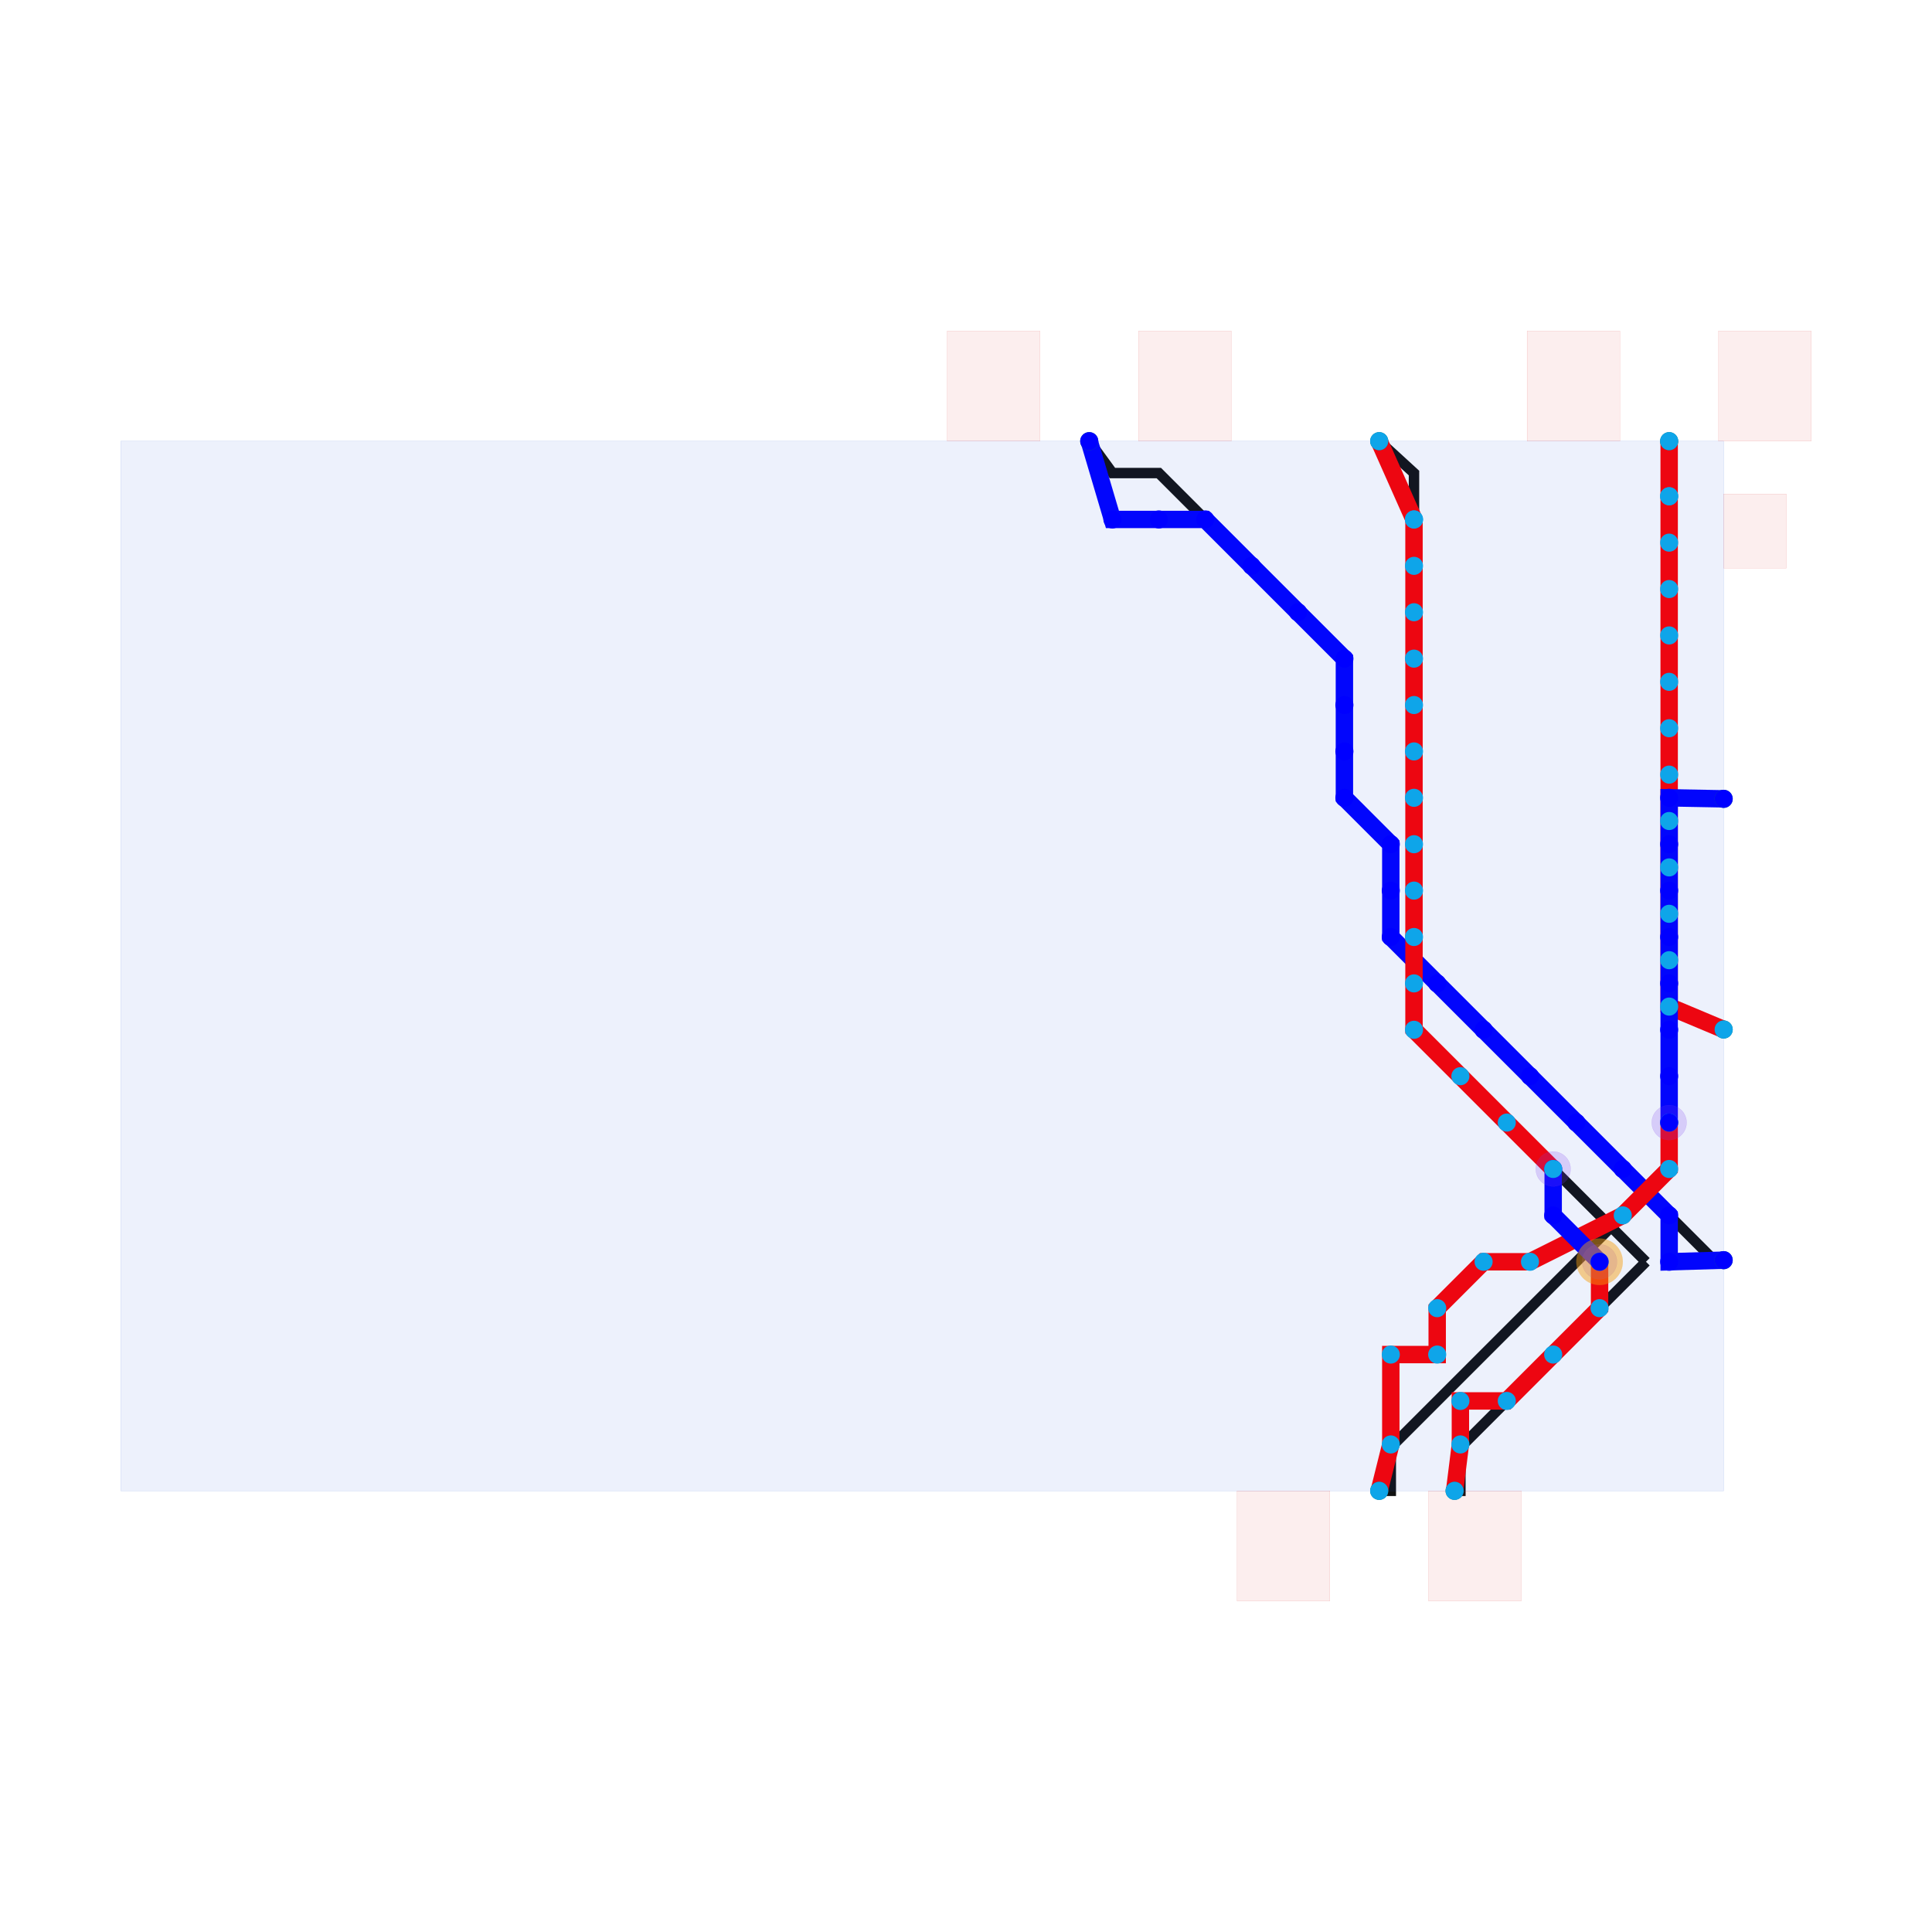
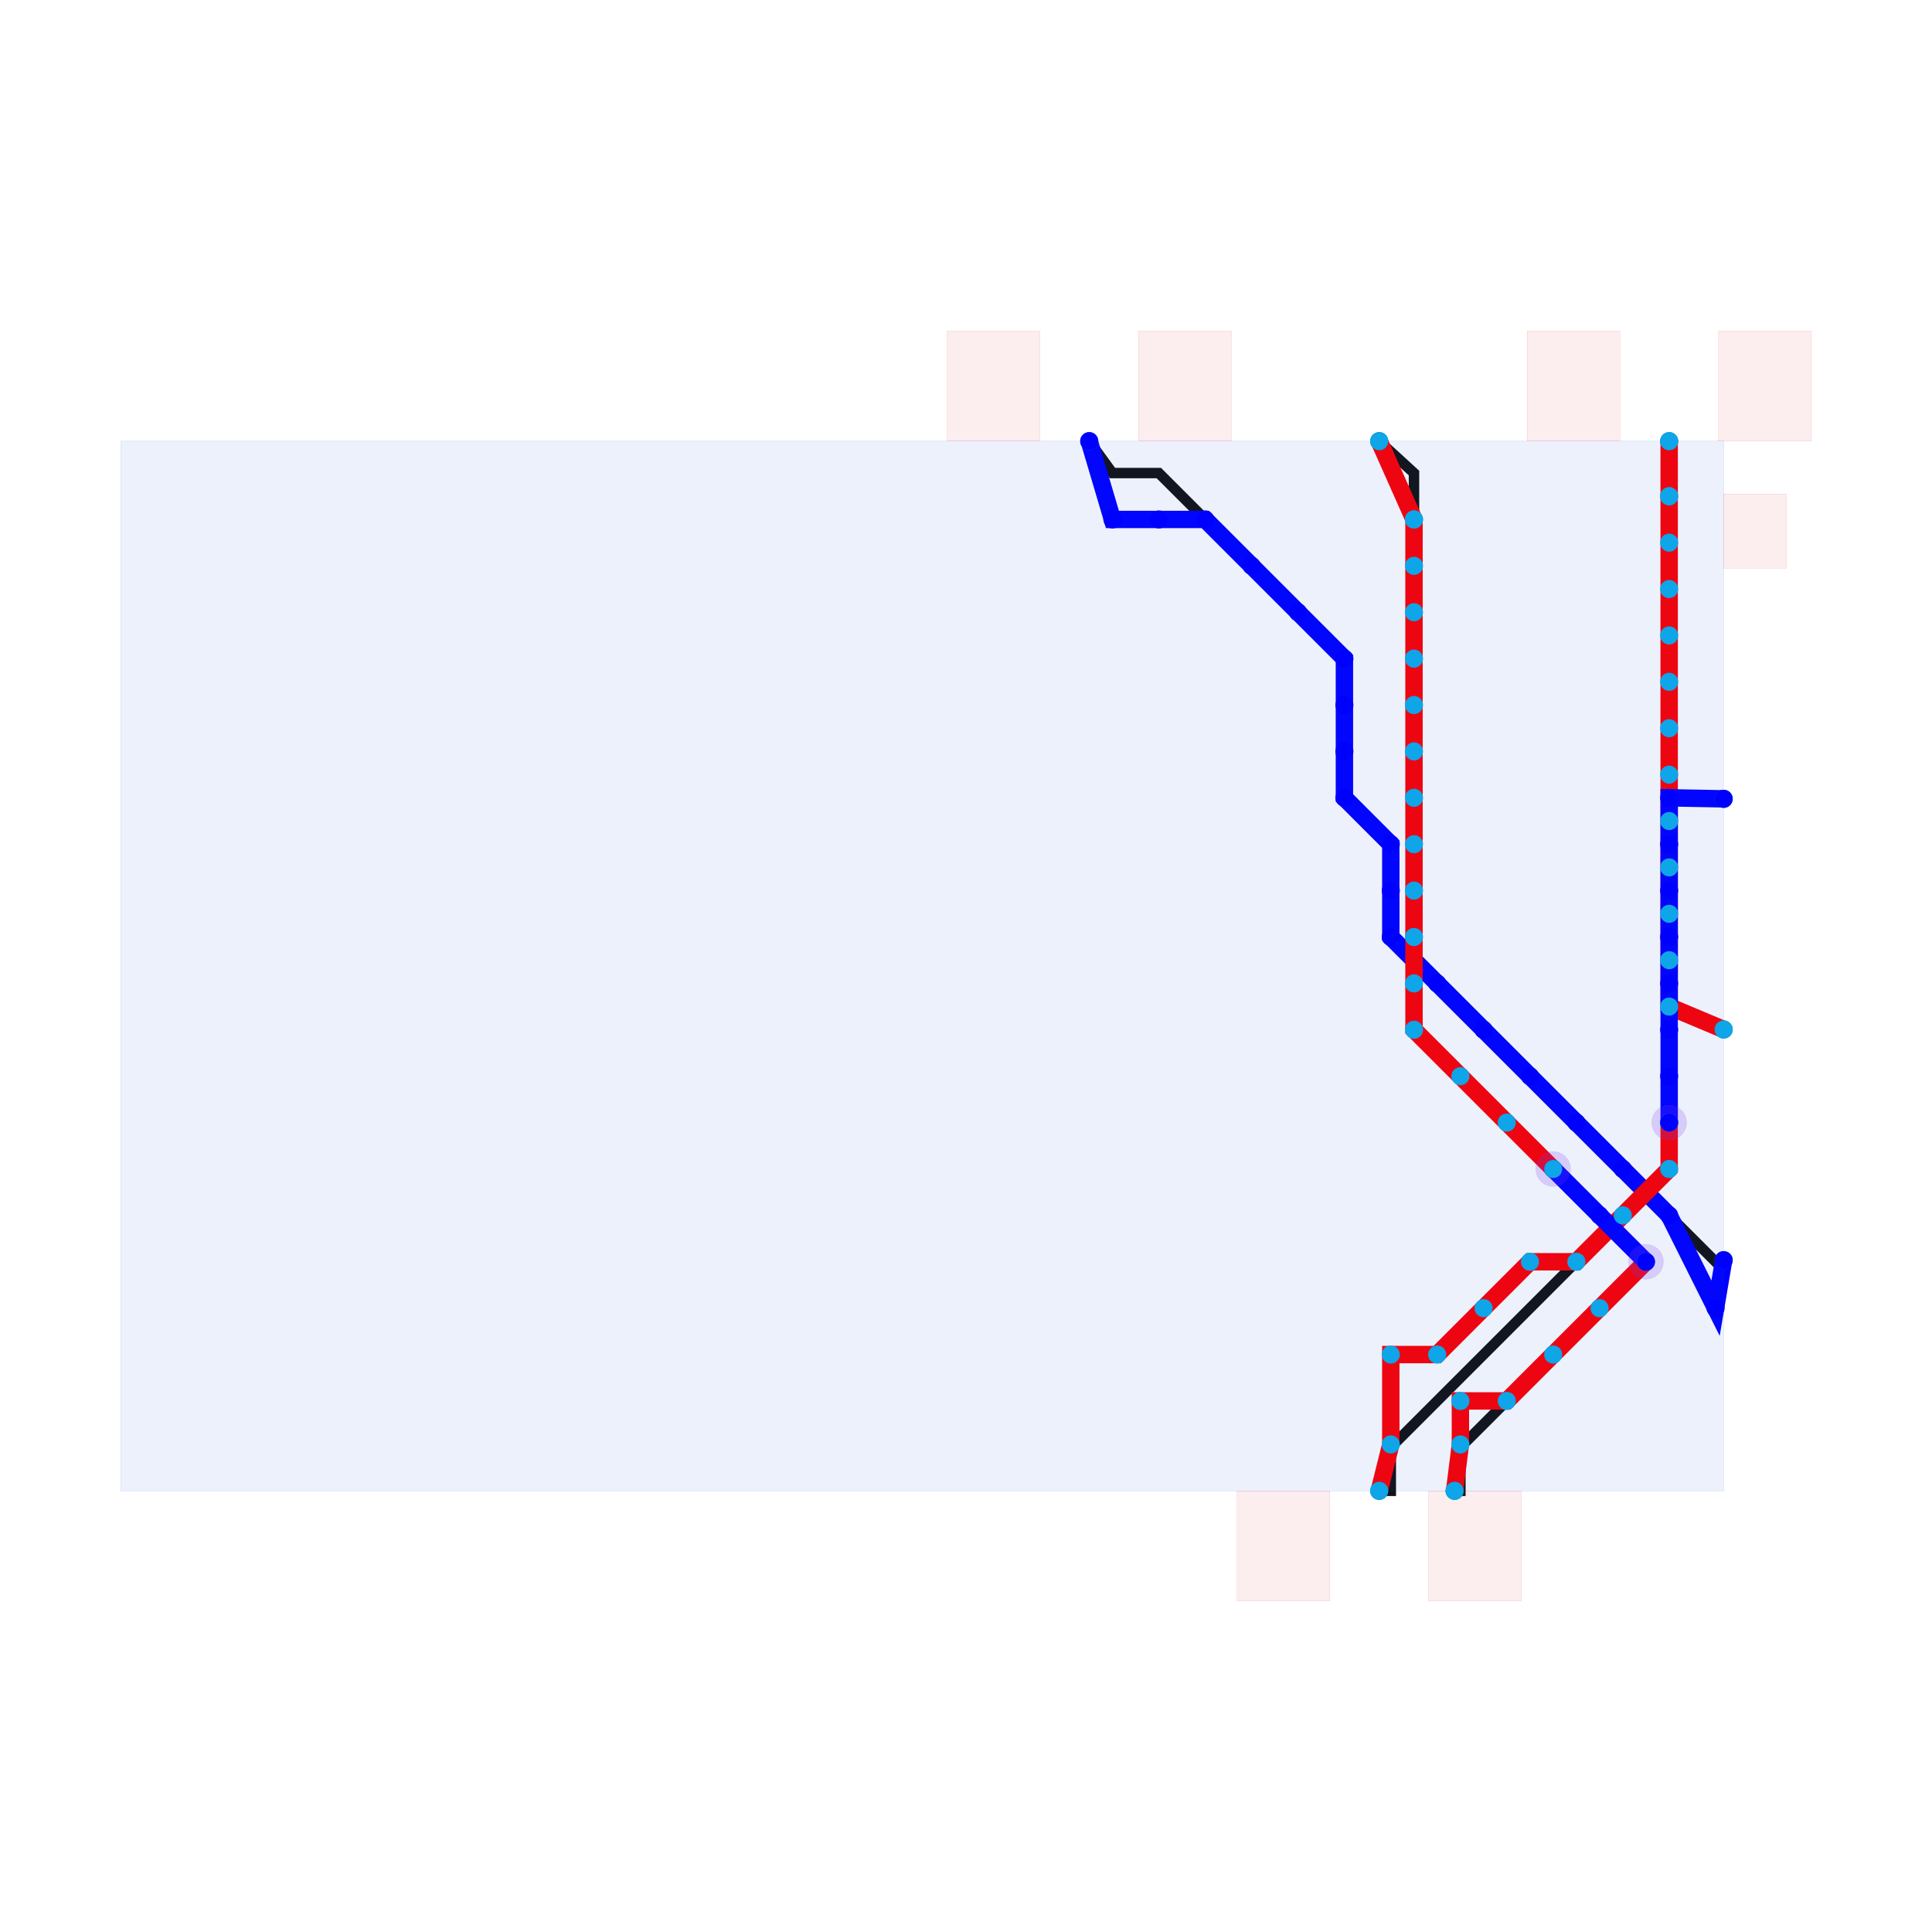
<svg xmlns="http://www.w3.org/2000/svg" width="640" height="640" viewBox="0 0 640 640">
  <rect width="100%" height="100%" fill="white" />
  <g>
    <polyline data-points="-15,-1.7249999999999996 -15,-1.8 -15,-2.2 -15,-2.6 -15,-3 -15,-3.4 -15,-3.8 -15,-4.2 -15,-4.6000000000000005 -15,-5.000000000000001 -15,-5.400000000000001 -15,-5.800000000000002 -15,-6.200000000000002 -15,-6.600000000000002 -14.530000000000001,-6.7975" data-type="line" data-label="original:source_net_9_mst1" points="552.933,146.141 552.933,149.022 552.933,164.391 552.933,179.76 552.933,195.129 552.933,210.497 552.933,225.866 552.933,241.235 552.933,256.604 552.933,271.973 552.933,287.341 552.933,302.71 552.933,318.079 552.933,333.448 570.991,341.036" fill="none" stroke="#111111" stroke-width="3.458" />
  </g>
  <g>
    <polyline data-points="-14.530000000000001,-8.78625 -14.600000000000001,-8.8 -15.000000000000002,-8.4 -15.400000000000002,-8 -15.800000000000002,-7.6 -16.200000000000003,-7.199999999999999 -16.6,-6.799999999999999 -17,-6.399999999999999 -17.4,-5.999999999999998 -17.4,-5.599999999999998 -17.4,-5.1999999999999975 -17.799999999999997,-4.799999999999997 -17.799999999999997,-4.399999999999997 -17.799999999999997,-3.999999999999997 -17.799999999999997,-3.599999999999997 -18.199999999999996,-3.199999999999997 -18.599999999999994,-2.799999999999997 -18.999999999999993,-2.3999999999999972 -19.39999999999999,-1.9999999999999973 -19.79999999999999,-1.9999999999999973 -20,-1.7249999999999996" data-type="line" data-label="original:source_net_8_mst2" points="570.991,417.448 568.302,417.976 552.933,402.607 537.564,387.238 522.196,371.87 506.827,356.501 491.458,341.132 476.089,325.763 460.72,310.395 460.72,295.026 460.72,279.657 445.352,264.288 445.352,248.919 445.352,233.551 445.352,218.182 429.983,202.813 414.614,187.444 399.245,172.075 383.877,156.707 368.508,156.707 360.823,146.141" fill="none" stroke="#111111" stroke-width="3.458" />
  </g>
  <g>
    <polyline data-points="-17.5,-10.775 -17.400000000000002,-10.775 -17.400000000000002,-10.4 -17.000000000000004,-10 -16.600000000000005,-9.6 -16.200000000000006,-9.2 -15.800000000000006,-8.799999999999999 -15.400000000000006,-8.399999999999999 -15.000000000000005,-7.999999999999998 -15.000000000000005,-7.599999999999998" data-type="line" data-label="original:source_net_2_mst1" points="456.878,493.859 460.72,493.859 460.72,479.451 476.089,464.082 491.458,448.714 506.827,433.345 522.196,417.976 537.564,402.607 552.933,387.238 552.933,371.87" fill="none" stroke="#111111" stroke-width="3.458" />
  </g>
  <g>
    <polyline data-points="-15.000000000000005,-7.599999999999998 -15.000000000000005,-7.599999999999998 -15.000000000000005,-7.1999999999999975 -15.000000000000005,-6.799999999999997 -15.000000000000005,-6.399999999999997 -15.000000000000005,-5.9999999999999964 -15.000000000000005,-5.599999999999996 -15.000000000000005,-5.199999999999996 -15.000000000000005,-4.799999999999995 -14.530000000000001,-4.80875" data-type="line" data-label="original:source_net_2_mst1" points="552.933,371.87 552.933,371.87 552.933,356.501 552.933,341.132 552.933,325.763 552.933,310.395 552.933,295.026 552.933,279.657 552.933,264.288 570.991,264.624" fill="none" stroke="#111111" stroke-width="3.458" />
  </g>
  <g>
    <polyline data-points="-16.849999999999994,-10.775 -16.8,-10.775 -16.8,-10.4 -16.400000000000002,-10 -16.000000000000004,-9.6 -15.600000000000003,-9.2 -15.200000000000003,-8.799999999999999" data-type="line" data-label="original:source_net_5_mst1" points="481.852,493.859 483.774,493.859 483.774,479.451 499.142,464.082 514.511,448.714 529.88,433.345 545.249,417.976" fill="none" stroke="#111111" stroke-width="3.458" />
  </g>
  <g>
    <polyline data-points="-15.200000000000003,-8.799999999999999 -15.200000000000003,-8.799999999999999 -15.600000000000003,-8.399999999999999 -16.000000000000004,-7.999999999999998" data-type="line" data-label="original:source_net_5_mst1" points="545.249,417.976 545.249,417.976 529.88,402.607 514.511,387.238" fill="none" stroke="#111111" stroke-width="3.458" />
  </g>
  <g>
    <polyline data-points="-16.000000000000004,-7.999999999999998 -16.000000000000004,-7.999999999999998 -16.400000000000002,-7.599999999999998 -16.8,-7.1999999999999975 -17.2,-6.799999999999997 -17.2,-6.399999999999997 -17.2,-5.9999999999999964 -17.2,-5.599999999999996 -17.2,-5.199999999999996 -17.2,-4.799999999999995 -17.2,-4.399999999999995 -17.2,-3.999999999999995 -17.2,-3.599999999999995 -17.2,-3.1999999999999953 -17.2,-2.7999999999999954 -17.2,-2.3999999999999955 -17.2,-1.9999999999999956 -17.5,-1.7249999999999996" data-type="line" data-label="original:source_net_5_mst1" points="514.511,387.238 514.511,387.238 499.142,371.87 483.774,356.501 468.405,341.132 468.405,325.763 468.405,310.395 468.405,295.026 468.405,279.657 468.405,264.288 468.405,248.919 468.405,233.551 468.405,218.182 468.405,202.813 468.405,187.444 468.405,172.075 468.405,156.707 456.878,146.141" fill="none" stroke="#111111" stroke-width="3.458" />
  </g>
  <g>
    <polyline data-points="-15,-1.7249999999999996 -15,-2.2 -15,-2.2 -15,-2.6 -15,-3 -15,-3.4 -15,-3.8 -15,-4.2 -15,-4.6000000000000005 -15,-5.000000000000001 -15,-5.400000000000001 -15,-5.800000000000002 -15,-6.200000000000002 -15,-6.600000000000002 -14.530000000000001,-6.7975" data-type="line" data-label="source_net_9_mst1" points="552.933,146.141 552.933,164.391 552.933,164.391 552.933,179.76 552.933,195.129 552.933,210.497 552.933,225.866 552.933,241.235 552.933,256.604 552.933,271.973 552.933,287.341 552.933,302.71 552.933,318.079 552.933,333.448 570.991,341.036" fill="none" stroke="#FF0000" stroke-width="5.763" />
  </g>
  <g>
-     <polyline data-points="-14.530000000000001,-8.78625 -15.000000000000002,-8.8 -15.000000000000002,-8.4 -15.400000000000002,-8 -15.800000000000002,-7.6 -16.200000000000003,-7.199999999999999 -16.6,-6.799999999999999 -17,-6.399999999999999 -17.4,-5.999999999999998 -17.4,-5.599999999999998 -17.4,-5.1999999999999975 -17.799999999999997,-4.799999999999997 -17.799999999999997,-4.399999999999997 -17.799999999999997,-3.999999999999997 -17.799999999999997,-3.599999999999997 -18.199999999999996,-3.199999999999997 -18.599999999999994,-2.799999999999997 -18.999999999999993,-2.3999999999999972 -19.39999999999999,-2.3999999999999972 -19.79999999999999,-2.3999999999999972 -20,-1.7249999999999996" data-type="line" data-label="source_net_8_mst2" points="570.991,417.448 552.933,417.976 552.933,402.607 537.564,387.238 522.196,371.87 506.827,356.501 491.458,341.132 476.089,325.763 460.72,310.395 460.72,295.026 460.72,279.657 445.352,264.288 445.352,248.919 445.352,233.551 445.352,218.182 429.983,202.813 414.614,187.444 399.245,172.075 383.877,172.075 368.508,172.075 360.823,146.141" fill="none" stroke="#0000FF" stroke-width="5.763" />
-   </g>
-   <g>
-     <polyline data-points="-17.5,-10.775 -17.400000000000002,-10.375 -17.400000000000002,-9.6 -17.000000000000004,-9.6 -17.000000000000004,-9.2 -16.600000000000005,-8.799999999999999 -16.200000000000006,-8.799999999999999 -15.400000000000006,-8.399999999999999 -15.000000000000005,-7.999999999999998 -15.000000000000005,-7.599999999999998" data-type="line" data-label="source_net_2_mst1" points="456.878,493.859 460.72,478.491 460.72,448.714 476.089,448.714 476.089,433.345 491.458,417.976 506.827,417.976 537.564,402.607 552.933,387.238 552.933,371.87" fill="none" stroke="#FF0000" stroke-width="5.763" />
+     <polyline data-points="-14.530000000000001,-8.78625 -14.600000000000001,-9.200000000000001 -15.000000000000002,-8.4 -15.400000000000002,-8 -15.800000000000002,-7.6 -16.200000000000003,-7.199999999999999 -16.6,-6.799999999999999 -17,-6.399999999999999 -17.4,-5.999999999999998 -17.4,-5.599999999999998 -17.4,-5.1999999999999975 -17.799999999999997,-4.799999999999997 -17.799999999999997,-4.399999999999997 -17.799999999999997,-3.999999999999997 -17.799999999999997,-3.599999999999997 -18.199999999999996,-3.199999999999997 -18.599999999999994,-2.799999999999997 -18.999999999999993,-2.3999999999999972 -19.39999999999999,-2.3999999999999972 -19.79999999999999,-2.3999999999999972 -20,-1.7249999999999996" data-type="line" data-label="source_net_8_mst2" points="570.991,417.448 568.302,433.345 552.933,402.607 537.564,387.238 522.196,371.87 506.827,356.501 491.458,341.132 476.089,325.763 460.72,310.395 460.72,295.026 460.72,279.657 445.352,264.288 445.352,248.919 445.352,233.551 445.352,218.182 429.983,202.813 414.614,187.444 399.245,172.075 383.877,172.075 368.508,172.075 360.823,146.141" fill="none" stroke="#0000FF" stroke-width="5.763" />
+   </g>
+   <g>
+     <polyline data-points="-17.5,-10.775 -17.400000000000002,-10.375 -17.400000000000002,-9.6 -17.000000000000004,-9.6 -16.600000000000005,-9.2 -16.200000000000006,-8.799999999999999 -15.800000000000006,-8.799999999999999 -15.400000000000006,-8.399999999999999 -15.000000000000005,-7.999999999999998 -15.000000000000005,-7.599999999999998" data-type="line" data-label="source_net_2_mst1" points="456.878,493.859 460.72,478.491 460.72,448.714 476.089,448.714 491.458,433.345 506.827,417.976 522.196,417.976 537.564,402.607 552.933,387.238 552.933,371.87" fill="none" stroke="#FF0000" stroke-width="5.763" />
  </g>
  <g>
    <polyline data-points="-15.000000000000005,-7.599999999999998 -15.000000000000005,-7.599999999999998 -15.000000000000005,-7.1999999999999975 -15.000000000000005,-6.799999999999997 -15.000000000000005,-6.399999999999997 -15.000000000000005,-5.9999999999999964 -15.000000000000005,-5.599999999999996 -15.000000000000005,-5.199999999999996 -15.000000000000005,-4.799999999999995 -14.530000000000001,-4.80875" data-type="line" data-label="source_net_2_mst1" points="552.933,371.87 552.933,371.87 552.933,356.501 552.933,341.132 552.933,325.763 552.933,310.395 552.933,295.026 552.933,279.657 552.933,264.288 570.991,264.624" fill="none" stroke="#0000FF" stroke-width="5.763" />
  </g>
  <g>
-     <polyline data-points="-16.849999999999994,-10.775 -16.8,-10.375 -16.8,-10 -16.400000000000002,-10 -16.000000000000004,-9.6 -15.600000000000003,-9.2 -15.600000000000003,-8.799999999999999" data-type="line" data-label="source_net_5_mst1" points="481.852,493.859 483.774,478.491 483.774,464.082 499.142,464.082 514.511,448.714 529.88,433.345 529.88,417.976" fill="none" stroke="#FF0000" stroke-width="5.763" />
-   </g>
-   <g>
-     <polyline data-points="-15.600000000000003,-8.799999999999999 -15.600000000000003,-8.799999999999999 -16.000000000000004,-8.399999999999999 -16.000000000000004,-7.999999999999998" data-type="line" data-label="source_net_5_mst1" points="529.88,417.976 529.88,417.976 514.511,402.607 514.511,387.238" fill="none" stroke="#0000FF" stroke-width="5.763" />
+     <polyline data-points="-16.849999999999994,-10.775 -16.8,-10.375 -16.8,-10 -16.400000000000002,-10 -16.000000000000004,-9.6 -15.600000000000003,-9.2 -15.200000000000003,-8.799999999999999" data-type="line" data-label="source_net_5_mst1" points="481.852,493.859 483.774,478.491 483.774,464.082 499.142,464.082 514.511,448.714 529.88,433.345 545.249,417.976" fill="none" stroke="#FF0000" stroke-width="5.763" />
+   </g>
+   <g>
+     <polyline data-points="-15.200000000000003,-8.799999999999999 -15.200000000000003,-8.799999999999999 -15.600000000000003,-8.399999999999999 -16.000000000000004,-7.999999999999998" data-type="line" data-label="source_net_5_mst1" points="545.249,417.976 545.249,417.976 529.88,402.607 514.511,387.238" fill="none" stroke="#0000FF" stroke-width="5.763" />
  </g>
  <g>
    <polyline data-points="-16.000000000000004,-7.999999999999998 -16.000000000000004,-7.999999999999998 -16.400000000000002,-7.599999999999998 -16.8,-7.1999999999999975 -17.2,-6.799999999999997 -17.2,-6.399999999999997 -17.2,-5.9999999999999964 -17.2,-5.599999999999996 -17.2,-5.199999999999996 -17.2,-4.799999999999995 -17.2,-4.399999999999995 -17.2,-3.999999999999995 -17.2,-3.599999999999995 -17.2,-3.1999999999999953 -17.2,-2.7999999999999954 -17.2,-2.3999999999999955 -17.2,-2.3999999999999955 -17.5,-1.7249999999999996" data-type="line" data-label="source_net_5_mst1" points="514.511,387.238 514.511,387.238 499.142,371.87 483.774,356.501 468.405,341.132 468.405,325.763 468.405,310.395 468.405,295.026 468.405,279.657 468.405,264.288 468.405,248.919 468.405,233.551 468.405,218.182 468.405,202.813 468.405,187.444 468.405,172.075 468.405,172.075 456.878,146.141" fill="none" stroke="#FF0000" stroke-width="5.763" />
  </g>
  <g>
    <rect data-type="rect" data-label="cmn_1" data-x="-21.44" data-y="-6.25" x="40" y="146.141" width="530.991" height="347.719" fill="rgba(29, 78, 216, 0.08)" stroke="#1d4ed8" stroke-width="0.026" />
  </g>
  <g>
    <rect data-type="rect" data-label="obstacle:rect:0" data-x="-14.26" data-y="-2.5" x="570.991" y="163.623" width="20.748" height="24.59" fill="rgba(220, 38, 38, 0.08)" stroke="#dc2626" stroke-width="0.026" />
  </g>
  <g>
    <rect data-type="rect" data-label="obstacle:rect:1" data-x="-19.175" data-y="-1.25" x="377.153" y="109.64" width="30.738" height="36.501" fill="rgba(220, 38, 38, 0.08)" stroke="#dc2626" stroke-width="0.026" />
  </g>
  <g>
    <rect data-type="rect" data-label="obstacle:rect:2" data-x="-20.825" data-y="-1.25" x="313.756" y="109.64" width="30.738" height="36.501" fill="rgba(220, 38, 38, 0.08)" stroke="#dc2626" stroke-width="0.026" />
  </g>
  <g>
    <rect data-type="rect" data-label="obstacle:rect:3" data-x="-18.325" data-y="-11.25" x="409.811" y="493.859" width="30.738" height="36.501" fill="rgba(220, 38, 38, 0.08)" stroke="#dc2626" stroke-width="0.026" />
  </g>
  <g>
    <rect data-type="rect" data-label="obstacle:rect:4" data-x="-16.675" data-y="-11.25" x="473.208" y="493.859" width="30.738" height="36.501" fill="rgba(220, 38, 38, 0.08)" stroke="#dc2626" stroke-width="0.026" />
  </g>
  <g>
    <rect data-type="rect" data-label="obstacle:rect:5" data-x="-15.825" data-y="-1.25" x="505.866" y="109.64" width="30.738" height="36.501" fill="rgba(220, 38, 38, 0.08)" stroke="#dc2626" stroke-width="0.026" />
  </g>
  <g>
    <rect data-type="rect" data-label="obstacle:rect:6" data-x="-14.175" data-y="-1.25" x="569.262" y="109.64" width="30.738" height="36.501" fill="rgba(220, 38, 38, 0.08)" stroke="#dc2626" stroke-width="0.026" />
  </g>
  <circle data-type="circle" data-label="" data-x="-15.000000000000005" data-y="-7.599999999999998" cx="552.933" cy="371.87" r="5.763" fill="rgba(124, 58, 237, 0.2)" stroke="#7c3aed" stroke-width="0.026" />
-   <circle data-type="circle" data-label="" data-x="-15.600000000000003" data-y="-8.799999999999999" cx="529.88" cy="417.976" r="5.763" fill="rgba(124, 58, 237, 0.2)" stroke="#7c3aed" stroke-width="0.026" />
+   <circle data-type="circle" data-label="" data-x="-15.200000000000003" data-y="-8.799999999999999" cx="545.249" cy="417.976" r="5.763" fill="rgba(124, 58, 237, 0.2)" stroke="#7c3aed" stroke-width="0.026" />
  <circle data-type="circle" data-label="" data-x="-16.000000000000004" data-y="-7.999999999999998" cx="514.511" cy="387.238" r="5.763" fill="rgba(124, 58, 237, 0.2)" stroke="#7c3aed" stroke-width="0.026" />
-   <circle data-type="circle" data-label="" data-x="-15.600000000000003" data-y="-8.799999999999999" cx="529.88" cy="417.976" r="7.684" fill="rgba(245, 158, 11, 0.46)" stroke="#f59e0b" stroke-width="0.026" />
  <g>
    <circle data-type="point" data-label="source_net_2_mst1" data-x="-17.5" data-y="-10.775" cx="456.878" cy="493.859" r="3" fill="#0f766e" />
  </g>
  <g>
    <circle data-type="point" data-label="source_net_2_mst1" data-x="-14.530000000000001" data-y="-4.80875" cx="570.991" cy="264.624" r="3" fill="#0f766e" />
  </g>
  <g>
    <circle data-type="point" data-label="source_net_8_mst2" data-x="-20" data-y="-1.7249999999999996" cx="360.823" cy="146.141" r="3" fill="#0f766e" />
  </g>
  <g>
    <circle data-type="point" data-label="source_net_8_mst2" data-x="-14.530000000000001" data-y="-8.78625" cx="570.991" cy="417.448" r="3" fill="#0f766e" />
  </g>
  <g>
    <circle data-type="point" data-label="source_net_5_mst1" data-x="-17.5" data-y="-1.7249999999999996" cx="456.878" cy="146.141" r="3" fill="#0f766e" />
  </g>
  <g>
    <circle data-type="point" data-label="source_net_5_mst1" data-x="-16.849999999999994" data-y="-10.775" cx="481.852" cy="493.859" r="3" fill="#0f766e" />
  </g>
  <g>
    <circle data-type="point" data-label="source_net_9_mst1" data-x="-15" data-y="-1.7249999999999996" cx="552.933" cy="146.141" r="3" fill="#0f766e" />
  </g>
  <g>
    <circle data-type="point" data-label="source_net_9_mst1" data-x="-14.530000000000001" data-y="-6.7975" cx="570.991" cy="341.036" r="3" fill="#0f766e" />
  </g>
  <g>
    <circle data-type="point" data-label="" data-x="-15" data-y="-1.7249999999999996" cx="552.933" cy="146.141" r="3" fill="#0ea5e9" />
  </g>
  <g>
    <circle data-type="point" data-label="" data-x="-15" data-y="-2.2" cx="552.933" cy="164.391" r="3" fill="#0ea5e9" />
  </g>
  <g>
    <circle data-type="point" data-label="" data-x="-15" data-y="-2.2" cx="552.933" cy="164.391" r="3" fill="#0ea5e9" />
  </g>
  <g>
    <circle data-type="point" data-label="" data-x="-15" data-y="-2.6" cx="552.933" cy="179.76" r="3" fill="#0ea5e9" />
  </g>
  <g>
    <circle data-type="point" data-label="" data-x="-15" data-y="-3" cx="552.933" cy="195.129" r="3" fill="#0ea5e9" />
  </g>
  <g>
    <circle data-type="point" data-label="" data-x="-15" data-y="-3.4" cx="552.933" cy="210.497" r="3" fill="#0ea5e9" />
  </g>
  <g>
    <circle data-type="point" data-label="" data-x="-15" data-y="-3.8" cx="552.933" cy="225.866" r="3" fill="#0ea5e9" />
  </g>
  <g>
    <circle data-type="point" data-label="" data-x="-15" data-y="-4.2" cx="552.933" cy="241.235" r="3" fill="#0ea5e9" />
  </g>
  <g>
    <circle data-type="point" data-label="" data-x="-15" data-y="-4.6000000000000005" cx="552.933" cy="256.604" r="3" fill="#0ea5e9" />
  </g>
  <g>
    <circle data-type="point" data-label="" data-x="-15" data-y="-5.000000000000001" cx="552.933" cy="271.973" r="3" fill="#0ea5e9" />
  </g>
  <g>
    <circle data-type="point" data-label="" data-x="-15" data-y="-5.400000000000001" cx="552.933" cy="287.341" r="3" fill="#0ea5e9" />
  </g>
  <g>
    <circle data-type="point" data-label="" data-x="-15" data-y="-5.800000000000002" cx="552.933" cy="302.71" r="3" fill="#0ea5e9" />
  </g>
  <g>
    <circle data-type="point" data-label="" data-x="-15" data-y="-6.200000000000002" cx="552.933" cy="318.079" r="3" fill="#0ea5e9" />
  </g>
  <g>
    <circle data-type="point" data-label="" data-x="-15" data-y="-6.600000000000002" cx="552.933" cy="333.448" r="3" fill="#0ea5e9" />
  </g>
  <g>
    <circle data-type="point" data-label="" data-x="-14.530000000000001" data-y="-6.7975" cx="570.991" cy="341.036" r="3" fill="#0ea5e9" />
  </g>
  <g>
    <circle data-type="point" data-label="" data-x="-14.530000000000001" data-y="-8.78625" cx="570.991" cy="417.448" r="3" fill="#0000FF" />
  </g>
  <g>
-     <circle data-type="point" data-label="" data-x="-15.000000000000002" data-y="-8.8" cx="552.933" cy="417.976" r="3" fill="#0000FF" />
+     <circle data-type="point" data-label="" data-x="-14.600000000000001" data-y="-9.200000000000001" cx="568.302" cy="433.345" r="3" fill="#0000FF" />
  </g>
  <g>
    <circle data-type="point" data-label="" data-x="-15.000000000000002" data-y="-8.4" cx="552.933" cy="402.607" r="3" fill="#0000FF" />
  </g>
  <g>
    <circle data-type="point" data-label="" data-x="-15.400000000000002" data-y="-8" cx="537.564" cy="387.238" r="3" fill="#0000FF" />
  </g>
  <g>
    <circle data-type="point" data-label="" data-x="-15.800000000000002" data-y="-7.6" cx="522.196" cy="371.87" r="3" fill="#0000FF" />
  </g>
  <g>
    <circle data-type="point" data-label="" data-x="-16.200000000000003" data-y="-7.199999999999999" cx="506.827" cy="356.501" r="3" fill="#0000FF" />
  </g>
  <g>
    <circle data-type="point" data-label="" data-x="-16.6" data-y="-6.799999999999999" cx="491.458" cy="341.132" r="3" fill="#0000FF" />
  </g>
  <g>
    <circle data-type="point" data-label="" data-x="-17" data-y="-6.399999999999999" cx="476.089" cy="325.763" r="3" fill="#0000FF" />
  </g>
  <g>
    <circle data-type="point" data-label="" data-x="-17.4" data-y="-5.999999999999998" cx="460.72" cy="310.395" r="3" fill="#0000FF" />
  </g>
  <g>
    <circle data-type="point" data-label="" data-x="-17.4" data-y="-5.599999999999998" cx="460.72" cy="295.026" r="3" fill="#0000FF" />
  </g>
  <g>
    <circle data-type="point" data-label="" data-x="-17.4" data-y="-5.1999999999999975" cx="460.72" cy="279.657" r="3" fill="#0000FF" />
  </g>
  <g>
    <circle data-type="point" data-label="" data-x="-17.799999999999997" data-y="-4.799999999999997" cx="445.352" cy="264.288" r="3" fill="#0000FF" />
  </g>
  <g>
    <circle data-type="point" data-label="" data-x="-17.799999999999997" data-y="-4.399999999999997" cx="445.352" cy="248.919" r="3" fill="#0000FF" />
  </g>
  <g>
    <circle data-type="point" data-label="" data-x="-17.799999999999997" data-y="-3.999999999999997" cx="445.352" cy="233.551" r="3" fill="#0000FF" />
  </g>
  <g>
    <circle data-type="point" data-label="" data-x="-17.799999999999997" data-y="-3.599999999999997" cx="445.352" cy="218.182" r="3" fill="#0000FF" />
  </g>
  <g>
    <circle data-type="point" data-label="" data-x="-18.199999999999996" data-y="-3.199999999999997" cx="429.983" cy="202.813" r="3" fill="#0000FF" />
  </g>
  <g>
    <circle data-type="point" data-label="" data-x="-18.599999999999994" data-y="-2.799999999999997" cx="414.614" cy="187.444" r="3" fill="#0000FF" />
  </g>
  <g>
    <circle data-type="point" data-label="" data-x="-18.999999999999993" data-y="-2.3999999999999972" cx="399.245" cy="172.075" r="3" fill="#0000FF" />
  </g>
  <g>
    <circle data-type="point" data-label="" data-x="-19.39999999999999" data-y="-2.3999999999999972" cx="383.877" cy="172.075" r="3" fill="#0000FF" />
  </g>
  <g>
    <circle data-type="point" data-label="" data-x="-19.79999999999999" data-y="-2.3999999999999972" cx="368.508" cy="172.075" r="3" fill="#0000FF" />
  </g>
  <g>
    <circle data-type="point" data-label="" data-x="-20" data-y="-1.7249999999999996" cx="360.823" cy="146.141" r="3" fill="#0000FF" />
  </g>
  <g>
    <circle data-type="point" data-label="" data-x="-17.5" data-y="-10.775" cx="456.878" cy="493.859" r="3" fill="#0ea5e9" />
  </g>
  <g>
    <circle data-type="point" data-label="" data-x="-17.400000000000002" data-y="-10.375" cx="460.72" cy="478.491" r="3" fill="#0ea5e9" />
  </g>
  <g>
    <circle data-type="point" data-label="" data-x="-17.400000000000002" data-y="-9.6" cx="460.72" cy="448.714" r="3" fill="#0ea5e9" />
  </g>
  <g>
    <circle data-type="point" data-label="" data-x="-17.000000000000004" data-y="-9.6" cx="476.089" cy="448.714" r="3" fill="#0ea5e9" />
  </g>
  <g>
-     <circle data-type="point" data-label="" data-x="-17.000000000000004" data-y="-9.2" cx="476.089" cy="433.345" r="3" fill="#0ea5e9" />
-   </g>
-   <g>
-     <circle data-type="point" data-label="" data-x="-16.600000000000005" data-y="-8.799999999999999" cx="491.458" cy="417.976" r="3" fill="#0ea5e9" />
+     <circle data-type="point" data-label="" data-x="-16.600000000000005" data-y="-9.2" cx="491.458" cy="433.345" r="3" fill="#0ea5e9" />
  </g>
  <g>
    <circle data-type="point" data-label="" data-x="-16.200000000000006" data-y="-8.799999999999999" cx="506.827" cy="417.976" r="3" fill="#0ea5e9" />
  </g>
  <g>
+     <circle data-type="point" data-label="" data-x="-15.800000000000006" data-y="-8.799999999999999" cx="522.196" cy="417.976" r="3" fill="#0ea5e9" />
+   </g>
+   <g>
    <circle data-type="point" data-label="" data-x="-15.400000000000006" data-y="-8.399999999999999" cx="537.564" cy="402.607" r="3" fill="#0ea5e9" />
  </g>
  <g>
    <circle data-type="point" data-label="" data-x="-15.000000000000005" data-y="-7.999999999999998" cx="552.933" cy="387.238" r="3" fill="#0ea5e9" />
  </g>
  <g>
    <circle data-type="point" data-label="" data-x="-15.000000000000005" data-y="-7.599999999999998" cx="552.933" cy="371.87" r="3" fill="#0ea5e9" />
  </g>
  <g>
    <circle data-type="point" data-label="" data-x="-15.000000000000005" data-y="-7.599999999999998" cx="552.933" cy="371.87" r="3" fill="#0000FF" />
  </g>
  <g>
    <circle data-type="point" data-label="" data-x="-15.000000000000005" data-y="-7.1999999999999975" cx="552.933" cy="356.501" r="3" fill="#0000FF" />
  </g>
  <g>
    <circle data-type="point" data-label="" data-x="-15.000000000000005" data-y="-6.799999999999997" cx="552.933" cy="341.132" r="3" fill="#0000FF" />
  </g>
  <g>
    <circle data-type="point" data-label="" data-x="-15.000000000000005" data-y="-6.399999999999997" cx="552.933" cy="325.763" r="3" fill="#0000FF" />
  </g>
  <g>
    <circle data-type="point" data-label="" data-x="-15.000000000000005" data-y="-5.9999999999999964" cx="552.933" cy="310.395" r="3" fill="#0000FF" />
  </g>
  <g>
    <circle data-type="point" data-label="" data-x="-15.000000000000005" data-y="-5.599999999999996" cx="552.933" cy="295.026" r="3" fill="#0000FF" />
  </g>
  <g>
    <circle data-type="point" data-label="" data-x="-15.000000000000005" data-y="-5.199999999999996" cx="552.933" cy="279.657" r="3" fill="#0000FF" />
  </g>
  <g>
    <circle data-type="point" data-label="" data-x="-15.000000000000005" data-y="-4.799999999999995" cx="552.933" cy="264.288" r="3" fill="#0000FF" />
  </g>
  <g>
    <circle data-type="point" data-label="" data-x="-14.530000000000001" data-y="-4.80875" cx="570.991" cy="264.624" r="3" fill="#0000FF" />
  </g>
  <g>
    <circle data-type="point" data-label="" data-x="-16.849999999999994" data-y="-10.775" cx="481.852" cy="493.859" r="3" fill="#0ea5e9" />
  </g>
  <g>
    <circle data-type="point" data-label="" data-x="-16.8" data-y="-10.375" cx="483.774" cy="478.491" r="3" fill="#0ea5e9" />
  </g>
  <g>
    <circle data-type="point" data-label="" data-x="-16.8" data-y="-10" cx="483.774" cy="464.082" r="3" fill="#0ea5e9" />
  </g>
  <g>
    <circle data-type="point" data-label="" data-x="-16.400000000000002" data-y="-10" cx="499.142" cy="464.082" r="3" fill="#0ea5e9" />
  </g>
  <g>
    <circle data-type="point" data-label="" data-x="-16.000000000000004" data-y="-9.6" cx="514.511" cy="448.714" r="3" fill="#0ea5e9" />
  </g>
  <g>
    <circle data-type="point" data-label="" data-x="-15.600000000000003" data-y="-9.2" cx="529.88" cy="433.345" r="3" fill="#0ea5e9" />
  </g>
  <g>
-     <circle data-type="point" data-label="" data-x="-15.600000000000003" data-y="-8.799999999999999" cx="529.88" cy="417.976" r="3" fill="#0ea5e9" />
-   </g>
-   <g>
-     <circle data-type="point" data-label="" data-x="-15.600000000000003" data-y="-8.799999999999999" cx="529.88" cy="417.976" r="3" fill="#0000FF" />
-   </g>
-   <g>
-     <circle data-type="point" data-label="" data-x="-16.000000000000004" data-y="-8.399999999999999" cx="514.511" cy="402.607" r="3" fill="#0000FF" />
+     <circle data-type="point" data-label="" data-x="-15.200000000000003" data-y="-8.799999999999999" cx="545.249" cy="417.976" r="3" fill="#0ea5e9" />
+   </g>
+   <g>
+     <circle data-type="point" data-label="" data-x="-15.200000000000003" data-y="-8.799999999999999" cx="545.249" cy="417.976" r="3" fill="#0000FF" />
+   </g>
+   <g>
+     <circle data-type="point" data-label="" data-x="-15.600000000000003" data-y="-8.399999999999999" cx="529.88" cy="402.607" r="3" fill="#0000FF" />
  </g>
  <g>
    <circle data-type="point" data-label="" data-x="-16.000000000000004" data-y="-7.999999999999998" cx="514.511" cy="387.238" r="3" fill="#0000FF" />
  </g>
  <g>
    <circle data-type="point" data-label="" data-x="-16.000000000000004" data-y="-7.999999999999998" cx="514.511" cy="387.238" r="3" fill="#0ea5e9" />
  </g>
  <g>
    <circle data-type="point" data-label="" data-x="-16.400000000000002" data-y="-7.599999999999998" cx="499.142" cy="371.87" r="3" fill="#0ea5e9" />
  </g>
  <g>
    <circle data-type="point" data-label="" data-x="-16.8" data-y="-7.1999999999999975" cx="483.774" cy="356.501" r="3" fill="#0ea5e9" />
  </g>
  <g>
    <circle data-type="point" data-label="" data-x="-17.2" data-y="-6.799999999999997" cx="468.405" cy="341.132" r="3" fill="#0ea5e9" />
  </g>
  <g>
    <circle data-type="point" data-label="" data-x="-17.2" data-y="-6.399999999999997" cx="468.405" cy="325.763" r="3" fill="#0ea5e9" />
  </g>
  <g>
    <circle data-type="point" data-label="" data-x="-17.2" data-y="-5.9999999999999964" cx="468.405" cy="310.395" r="3" fill="#0ea5e9" />
  </g>
  <g>
    <circle data-type="point" data-label="" data-x="-17.2" data-y="-5.599999999999996" cx="468.405" cy="295.026" r="3" fill="#0ea5e9" />
  </g>
  <g>
    <circle data-type="point" data-label="" data-x="-17.2" data-y="-5.199999999999996" cx="468.405" cy="279.657" r="3" fill="#0ea5e9" />
  </g>
  <g>
    <circle data-type="point" data-label="" data-x="-17.2" data-y="-4.799999999999995" cx="468.405" cy="264.288" r="3" fill="#0ea5e9" />
  </g>
  <g>
    <circle data-type="point" data-label="" data-x="-17.2" data-y="-4.399999999999995" cx="468.405" cy="248.919" r="3" fill="#0ea5e9" />
  </g>
  <g>
    <circle data-type="point" data-label="" data-x="-17.2" data-y="-3.999999999999995" cx="468.405" cy="233.551" r="3" fill="#0ea5e9" />
  </g>
  <g>
    <circle data-type="point" data-label="" data-x="-17.2" data-y="-3.599999999999995" cx="468.405" cy="218.182" r="3" fill="#0ea5e9" />
  </g>
  <g>
    <circle data-type="point" data-label="" data-x="-17.2" data-y="-3.1999999999999953" cx="468.405" cy="202.813" r="3" fill="#0ea5e9" />
  </g>
  <g>
    <circle data-type="point" data-label="" data-x="-17.2" data-y="-2.7999999999999954" cx="468.405" cy="187.444" r="3" fill="#0ea5e9" />
  </g>
  <g>
    <circle data-type="point" data-label="" data-x="-17.2" data-y="-2.3999999999999955" cx="468.405" cy="172.075" r="3" fill="#0ea5e9" />
  </g>
  <g>
    <circle data-type="point" data-label="" data-x="-17.2" data-y="-2.3999999999999955" cx="468.405" cy="172.075" r="3" fill="#0ea5e9" />
  </g>
  <g>
    <circle data-type="point" data-label="" data-x="-17.5" data-y="-1.7249999999999996" cx="456.878" cy="146.141" r="3" fill="#0ea5e9" />
  </g>
  <g id="crosshair" style="display: none">
    <line id="crosshair-h" y1="0" y2="640" stroke="#666" stroke-width="0.5" />
    <line id="crosshair-v" x1="0" x2="640" stroke="#666" stroke-width="0.5" />
    <text id="coordinates" font-family="monospace" font-size="12" fill="#666" />
  </g>
</svg>
